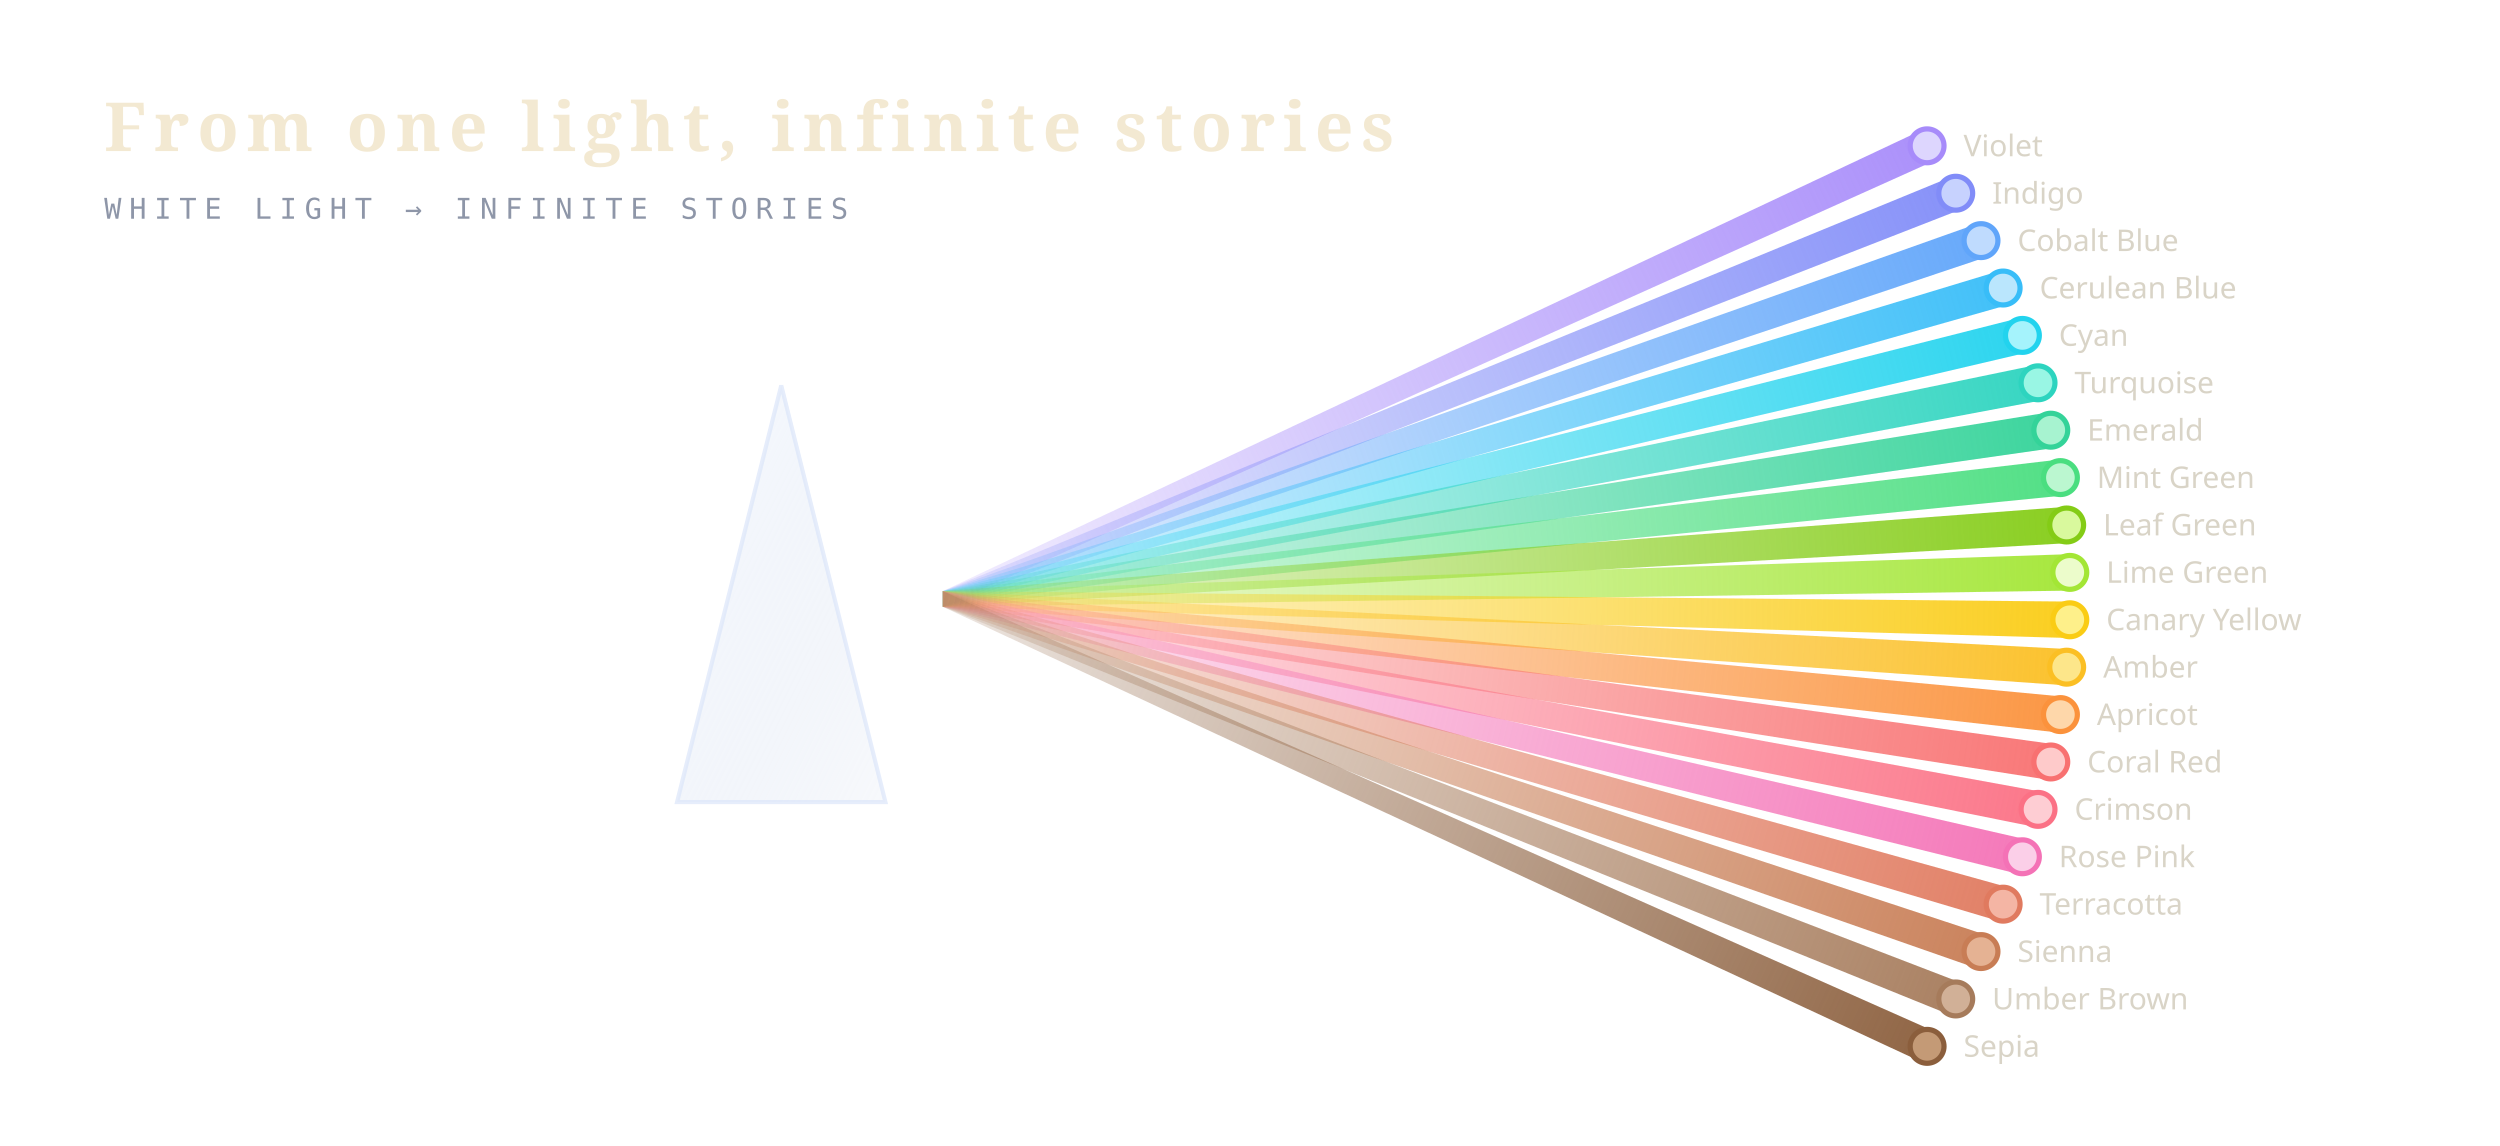
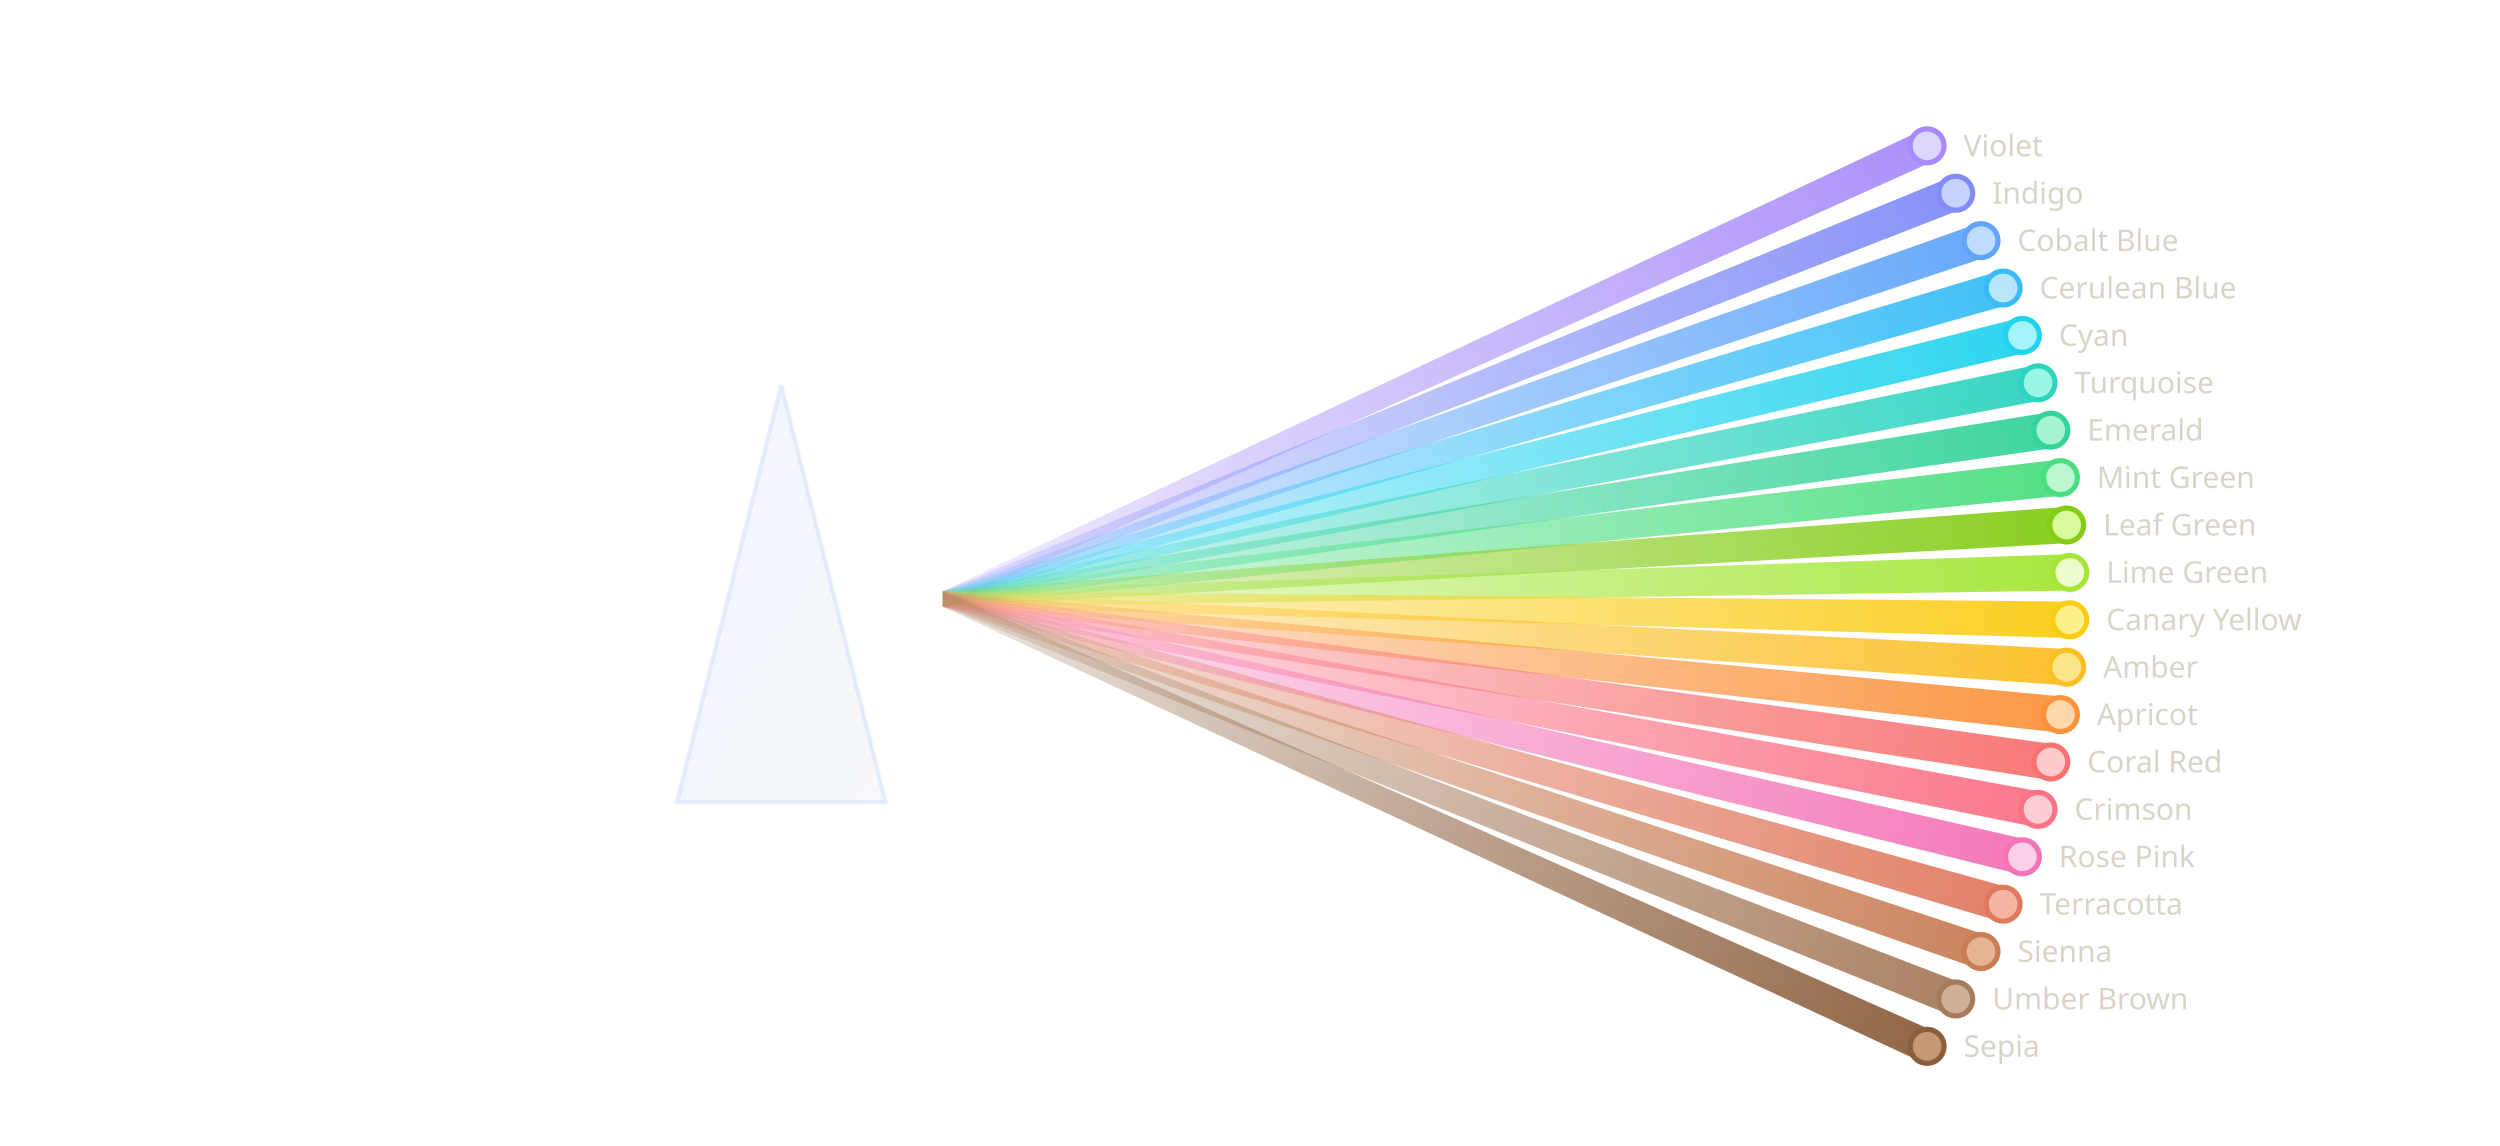
<svg xmlns="http://www.w3.org/2000/svg" viewBox="0 0 960 440" width="960" height="440" role="img" aria-label="White light splits into a spectrum from violet to sepia through a prism">
  <style>
    .ray { animation: ray 3.6s ease-in-out infinite; }
    .beam { animation: beam 3.6s ease-in-out infinite; }
    @keyframes ray { 0%, 100% { opacity: .55; } 50% { opacity: 1; } }
    @keyframes beam { 0%, 100% { opacity: .7; } 50% { opacity: 1; } }
    @media (prefers-reduced-motion: reduce) { * { animation: none !important; } }
  </style>
  <defs>
    <linearGradient id="beam" x1="0" y1="0" x2="1" y2="0">
      <stop offset="0" stop-color="#FFFFFF" stop-opacity="0" />
      <stop offset="1" stop-color="#FFFFFF" stop-opacity="0.95" />
    </linearGradient>
    <linearGradient id="glass" x1="0" y1="0" x2="1" y2="1">
      <stop offset="0" stop-color="#E9F1FF" stop-opacity="0.35" />
      <stop offset="1" stop-color="#9FB4D9" stop-opacity="0.08" />
    </linearGradient>
  </defs>
  <polygon class="beam" points="40,228 40,232 300,233 300,227" fill="url(#beam)" />
  <linearGradient id="ray0" x1="362" y1="230" x2="740.0" y2="56.0" gradientUnits="userSpaceOnUse">
    <stop offset="0" stop-color="#A78BFA" stop-opacity="0.15" />
    <stop offset="1" stop-color="#A78BFA" stop-opacity="0.95" />
  </linearGradient>
  <polygon class="ray" style="animation-delay:-0.00s" points="362,227 362,233 740.0,63.0 740.0,49.0" fill="url(#ray0)" />
  <circle cx="740.0" cy="56.0" r="6.5" fill="#DDD6FE" stroke="#A78BFA" stroke-width="2" />
  <text x="754.0" y="60.0" fill="#D9D4C7" font-family="'Yu Gothic','Hiragino Sans','Noto Sans JP',sans-serif" font-size="11.5">Violet</text>
  <linearGradient id="ray1" x1="362" y1="230" x2="751.0" y2="74.2" gradientUnits="userSpaceOnUse">
    <stop offset="0" stop-color="#818CF8" stop-opacity="0.15" />
    <stop offset="1" stop-color="#818CF8" stop-opacity="0.95" />
  </linearGradient>
  <polygon class="ray" style="animation-delay:-0.18s" points="362,227 362,233 751.0,81.2 751.0,67.2" fill="url(#ray1)" />
  <circle cx="751.0" cy="74.2" r="6.5" fill="#C7D2FE" stroke="#818CF8" stroke-width="2" />
  <text x="765.0" y="78.2" fill="#D9D4C7" font-family="'Yu Gothic','Hiragino Sans','Noto Sans JP',sans-serif" font-size="11.5">Indigo</text>
  <linearGradient id="ray2" x1="362" y1="230" x2="760.7" y2="92.4" gradientUnits="userSpaceOnUse">
    <stop offset="0" stop-color="#60A5FA" stop-opacity="0.15" />
    <stop offset="1" stop-color="#60A5FA" stop-opacity="0.95" />
  </linearGradient>
  <polygon class="ray" style="animation-delay:-0.36s" points="362,227 362,233 760.7,99.4 760.7,85.4" fill="url(#ray2)" />
  <circle cx="760.7" cy="92.4" r="6.5" fill="#BFDBFE" stroke="#60A5FA" stroke-width="2" />
  <text x="774.7" y="96.4" fill="#D9D4C7" font-family="'Yu Gothic','Hiragino Sans','Noto Sans JP',sans-serif" font-size="11.5">Cobalt Blue</text>
  <linearGradient id="ray3" x1="362" y1="230" x2="769.2" y2="110.6" gradientUnits="userSpaceOnUse">
    <stop offset="0" stop-color="#38BDF8" stop-opacity="0.15" />
    <stop offset="1" stop-color="#38BDF8" stop-opacity="0.95" />
  </linearGradient>
  <polygon class="ray" style="animation-delay:-0.54s" points="362,227 362,233 769.2,117.6 769.2,103.6" fill="url(#ray3)" />
  <circle cx="769.2" cy="110.6" r="6.5" fill="#BAE6FD" stroke="#38BDF8" stroke-width="2" />
  <text x="783.2" y="114.6" fill="#D9D4C7" font-family="'Yu Gothic','Hiragino Sans','Noto Sans JP',sans-serif" font-size="11.5">Cerulean Blue</text>
  <linearGradient id="ray4" x1="362" y1="230" x2="776.6" y2="128.8" gradientUnits="userSpaceOnUse">
    <stop offset="0" stop-color="#22D3EE" stop-opacity="0.15" />
    <stop offset="1" stop-color="#22D3EE" stop-opacity="0.95" />
  </linearGradient>
  <polygon class="ray" style="animation-delay:-0.72s" points="362,227 362,233 776.6,135.8 776.6,121.8" fill="url(#ray4)" />
  <circle cx="776.6" cy="128.8" r="6.5" fill="#A5F3FC" stroke="#22D3EE" stroke-width="2" />
  <text x="790.6" y="132.8" fill="#D9D4C7" font-family="'Yu Gothic','Hiragino Sans','Noto Sans JP',sans-serif" font-size="11.5">Cyan</text>
  <linearGradient id="ray5" x1="362" y1="230" x2="782.6" y2="147.0" gradientUnits="userSpaceOnUse">
    <stop offset="0" stop-color="#2DD4BF" stop-opacity="0.15" />
    <stop offset="1" stop-color="#2DD4BF" stop-opacity="0.95" />
  </linearGradient>
  <polygon class="ray" style="animation-delay:-0.90s" points="362,227 362,233 782.6,154.0 782.6,140.0" fill="url(#ray5)" />
  <circle cx="782.6" cy="147.0" r="6.5" fill="#99F6E4" stroke="#2DD4BF" stroke-width="2" />
  <text x="796.6" y="151.0" fill="#D9D4C7" font-family="'Yu Gothic','Hiragino Sans','Noto Sans JP',sans-serif" font-size="11.5">Turquoise</text>
  <linearGradient id="ray6" x1="362" y1="230" x2="787.5" y2="165.2" gradientUnits="userSpaceOnUse">
    <stop offset="0" stop-color="#34D399" stop-opacity="0.15" />
    <stop offset="1" stop-color="#34D399" stop-opacity="0.95" />
  </linearGradient>
  <polygon class="ray" style="animation-delay:-1.08s" points="362,227 362,233 787.5,172.2 787.5,158.2" fill="url(#ray6)" />
  <circle cx="787.5" cy="165.2" r="6.5" fill="#A7F3D0" stroke="#34D399" stroke-width="2" />
  <text x="801.5" y="169.2" fill="#D9D4C7" font-family="'Yu Gothic','Hiragino Sans','Noto Sans JP',sans-serif" font-size="11.5">Emerald</text>
  <linearGradient id="ray7" x1="362" y1="230" x2="791.2" y2="183.4" gradientUnits="userSpaceOnUse">
    <stop offset="0" stop-color="#4ADE80" stop-opacity="0.15" />
    <stop offset="1" stop-color="#4ADE80" stop-opacity="0.95" />
  </linearGradient>
  <polygon class="ray" style="animation-delay:-1.26s" points="362,227 362,233 791.2,190.4 791.2,176.4" fill="url(#ray7)" />
  <circle cx="791.2" cy="183.4" r="6.5" fill="#BBF7D0" stroke="#4ADE80" stroke-width="2" />
  <text x="805.2" y="187.4" fill="#D9D4C7" font-family="'Yu Gothic','Hiragino Sans','Noto Sans JP',sans-serif" font-size="11.5">Mint Green</text>
  <linearGradient id="ray8" x1="362" y1="230" x2="793.6" y2="201.6" gradientUnits="userSpaceOnUse">
    <stop offset="0" stop-color="#84CC16" stop-opacity="0.15" />
    <stop offset="1" stop-color="#84CC16" stop-opacity="0.95" />
  </linearGradient>
  <polygon class="ray" style="animation-delay:-1.44s" points="362,227 362,233 793.6,208.6 793.6,194.6" fill="url(#ray8)" />
  <circle cx="793.6" cy="201.6" r="6.5" fill="#D9F99D" stroke="#84CC16" stroke-width="2" />
  <text x="807.6" y="205.6" fill="#D9D4C7" font-family="'Yu Gothic','Hiragino Sans','Noto Sans JP',sans-serif" font-size="11.5">Leaf Green</text>
  <linearGradient id="ray9" x1="362" y1="230" x2="794.8" y2="219.8" gradientUnits="userSpaceOnUse">
    <stop offset="0" stop-color="#A3E635" stop-opacity="0.15" />
    <stop offset="1" stop-color="#A3E635" stop-opacity="0.95" />
  </linearGradient>
  <polygon class="ray" style="animation-delay:-1.62s" points="362,227 362,233 794.8,226.8 794.8,212.8" fill="url(#ray9)" />
  <circle cx="794.8" cy="219.8" r="6.5" fill="#ECFCCB" stroke="#A3E635" stroke-width="2" />
  <text x="808.8" y="223.8" fill="#D9D4C7" font-family="'Yu Gothic','Hiragino Sans','Noto Sans JP',sans-serif" font-size="11.5">Lime Green</text>
  <linearGradient id="ray10" x1="362" y1="230" x2="794.8" y2="238.0" gradientUnits="userSpaceOnUse">
    <stop offset="0" stop-color="#FACC15" stop-opacity="0.15" />
    <stop offset="1" stop-color="#FACC15" stop-opacity="0.95" />
  </linearGradient>
  <polygon class="ray" style="animation-delay:-1.80s" points="362,227 362,233 794.8,245.0 794.8,231.0" fill="url(#ray10)" />
  <circle cx="794.8" cy="238.0" r="6.5" fill="#FEF08A" stroke="#FACC15" stroke-width="2" />
  <text x="808.8" y="242.0" fill="#D9D4C7" font-family="'Yu Gothic','Hiragino Sans','Noto Sans JP',sans-serif" font-size="11.5">Canary Yellow</text>
  <linearGradient id="ray11" x1="362" y1="230" x2="793.6" y2="256.2" gradientUnits="userSpaceOnUse">
    <stop offset="0" stop-color="#FBBF24" stop-opacity="0.15" />
    <stop offset="1" stop-color="#FBBF24" stop-opacity="0.95" />
  </linearGradient>
  <polygon class="ray" style="animation-delay:-1.98s" points="362,227 362,233 793.6,263.2 793.6,249.2" fill="url(#ray11)" />
  <circle cx="793.6" cy="256.2" r="6.5" fill="#FDE68A" stroke="#FBBF24" stroke-width="2" />
  <text x="807.6" y="260.2" fill="#D9D4C7" font-family="'Yu Gothic','Hiragino Sans','Noto Sans JP',sans-serif" font-size="11.5">Amber</text>
  <linearGradient id="ray12" x1="362" y1="230" x2="791.2" y2="274.4" gradientUnits="userSpaceOnUse">
    <stop offset="0" stop-color="#FB923C" stop-opacity="0.15" />
    <stop offset="1" stop-color="#FB923C" stop-opacity="0.95" />
  </linearGradient>
  <polygon class="ray" style="animation-delay:-2.16s" points="362,227 362,233 791.2,281.4 791.2,267.4" fill="url(#ray12)" />
  <circle cx="791.2" cy="274.4" r="6.5" fill="#FED7AA" stroke="#FB923C" stroke-width="2" />
  <text x="805.2" y="278.4" fill="#D9D4C7" font-family="'Yu Gothic','Hiragino Sans','Noto Sans JP',sans-serif" font-size="11.5">Apricot</text>
  <linearGradient id="ray13" x1="362" y1="230" x2="787.5" y2="292.6" gradientUnits="userSpaceOnUse">
    <stop offset="0" stop-color="#F87171" stop-opacity="0.15" />
    <stop offset="1" stop-color="#F87171" stop-opacity="0.95" />
  </linearGradient>
  <polygon class="ray" style="animation-delay:-2.34s" points="362,227 362,233 787.5,299.6 787.5,285.6" fill="url(#ray13)" />
  <circle cx="787.5" cy="292.6" r="6.5" fill="#FECACA" stroke="#F87171" stroke-width="2" />
  <text x="801.5" y="296.6" fill="#D9D4C7" font-family="'Yu Gothic','Hiragino Sans','Noto Sans JP',sans-serif" font-size="11.5">Coral Red</text>
  <linearGradient id="ray14" x1="362" y1="230" x2="782.6" y2="310.8" gradientUnits="userSpaceOnUse">
    <stop offset="0" stop-color="#FB7185" stop-opacity="0.15" />
    <stop offset="1" stop-color="#FB7185" stop-opacity="0.95" />
  </linearGradient>
  <polygon class="ray" style="animation-delay:-2.52s" points="362,227 362,233 782.6,317.8 782.6,303.8" fill="url(#ray14)" />
  <circle cx="782.6" cy="310.8" r="6.5" fill="#FECDD3" stroke="#FB7185" stroke-width="2" />
  <text x="796.6" y="314.8" fill="#D9D4C7" font-family="'Yu Gothic','Hiragino Sans','Noto Sans JP',sans-serif" font-size="11.5">Crimson</text>
  <linearGradient id="ray15" x1="362" y1="230" x2="776.6" y2="329.0" gradientUnits="userSpaceOnUse">
    <stop offset="0" stop-color="#F472B6" stop-opacity="0.15" />
    <stop offset="1" stop-color="#F472B6" stop-opacity="0.95" />
  </linearGradient>
  <polygon class="ray" style="animation-delay:-2.70s" points="362,227 362,233 776.6,336.0 776.6,322.0" fill="url(#ray15)" />
  <circle cx="776.6" cy="329.0" r="6.5" fill="#FBCFE8" stroke="#F472B6" stroke-width="2" />
  <text x="790.6" y="333.0" fill="#D9D4C7" font-family="'Yu Gothic','Hiragino Sans','Noto Sans JP',sans-serif" font-size="11.5">Rose Pink</text>
  <linearGradient id="ray16" x1="362" y1="230" x2="769.2" y2="347.2" gradientUnits="userSpaceOnUse">
    <stop offset="0" stop-color="#E07A5F" stop-opacity="0.15" />
    <stop offset="1" stop-color="#E07A5F" stop-opacity="0.95" />
  </linearGradient>
  <polygon class="ray" style="animation-delay:-2.88s" points="362,227 362,233 769.2,354.2 769.2,340.2" fill="url(#ray16)" />
  <circle cx="769.2" cy="347.2" r="6.5" fill="#F4B5A4" stroke="#E07A5F" stroke-width="2" />
  <text x="783.2" y="351.2" fill="#D9D4C7" font-family="'Yu Gothic','Hiragino Sans','Noto Sans JP',sans-serif" font-size="11.5">Terracotta</text>
  <linearGradient id="ray17" x1="362" y1="230" x2="760.7" y2="365.4" gradientUnits="userSpaceOnUse">
    <stop offset="0" stop-color="#C87D55" stop-opacity="0.15" />
    <stop offset="1" stop-color="#C87D55" stop-opacity="0.95" />
  </linearGradient>
  <polygon class="ray" style="animation-delay:-3.06s" points="362,227 362,233 760.7,372.4 760.7,358.4" fill="url(#ray17)" />
  <circle cx="760.7" cy="365.4" r="6.5" fill="#E5B293" stroke="#C87D55" stroke-width="2" />
  <text x="774.7" y="369.4" fill="#D9D4C7" font-family="'Yu Gothic','Hiragino Sans','Noto Sans JP',sans-serif" font-size="11.5">Sienna</text>
  <linearGradient id="ray18" x1="362" y1="230" x2="751.0" y2="383.6" gradientUnits="userSpaceOnUse">
    <stop offset="0" stop-color="#A67B5B" stop-opacity="0.15" />
    <stop offset="1" stop-color="#A67B5B" stop-opacity="0.95" />
  </linearGradient>
  <polygon class="ray" style="animation-delay:-3.24s" points="362,227 362,233 751.0,390.6 751.0,376.6" fill="url(#ray18)" />
  <circle cx="751.0" cy="383.6" r="6.5" fill="#D1B097" stroke="#A67B5B" stroke-width="2" />
  <text x="765.0" y="387.6" fill="#D9D4C7" font-family="'Yu Gothic','Hiragino Sans','Noto Sans JP',sans-serif" font-size="11.5">Umber Brown</text>
  <linearGradient id="ray19" x1="362" y1="230" x2="740.0" y2="401.8" gradientUnits="userSpaceOnUse">
    <stop offset="0" stop-color="#8B5E3C" stop-opacity="0.15" />
    <stop offset="1" stop-color="#8B5E3C" stop-opacity="0.95" />
  </linearGradient>
  <polygon class="ray" style="animation-delay:-3.42s" points="362,227 362,233 740.0,408.8 740.0,394.8" fill="url(#ray19)" />
  <circle cx="740.0" cy="401.8" r="6.5" fill="#C49A76" stroke="#8B5E3C" stroke-width="2" />
  <text x="754.0" y="405.8" fill="#D9D4C7" font-family="'Yu Gothic','Hiragino Sans','Noto Sans JP',sans-serif" font-size="11.5">Sepia</text>
  <polygon points="260,308 340,308 300,148" fill="url(#glass)" stroke="#DCE6FA" stroke-opacity="0.7" stroke-width="1.6" />
-   <text x="40" y="58" fill="#F3E9D2" font-family="'Yu Mincho','Hiragino Mincho ProN','Noto Serif JP',serif" font-size="26" font-weight="700" letter-spacing="3">From one light, infinite stories</text>
-   <text x="40" y="84" fill="#8E96A8" font-family="Consolas,'JetBrains Mono',monospace" font-size="11" letter-spacing="3">WHITE LIGHT → INFINITE STORIES</text>
</svg>
